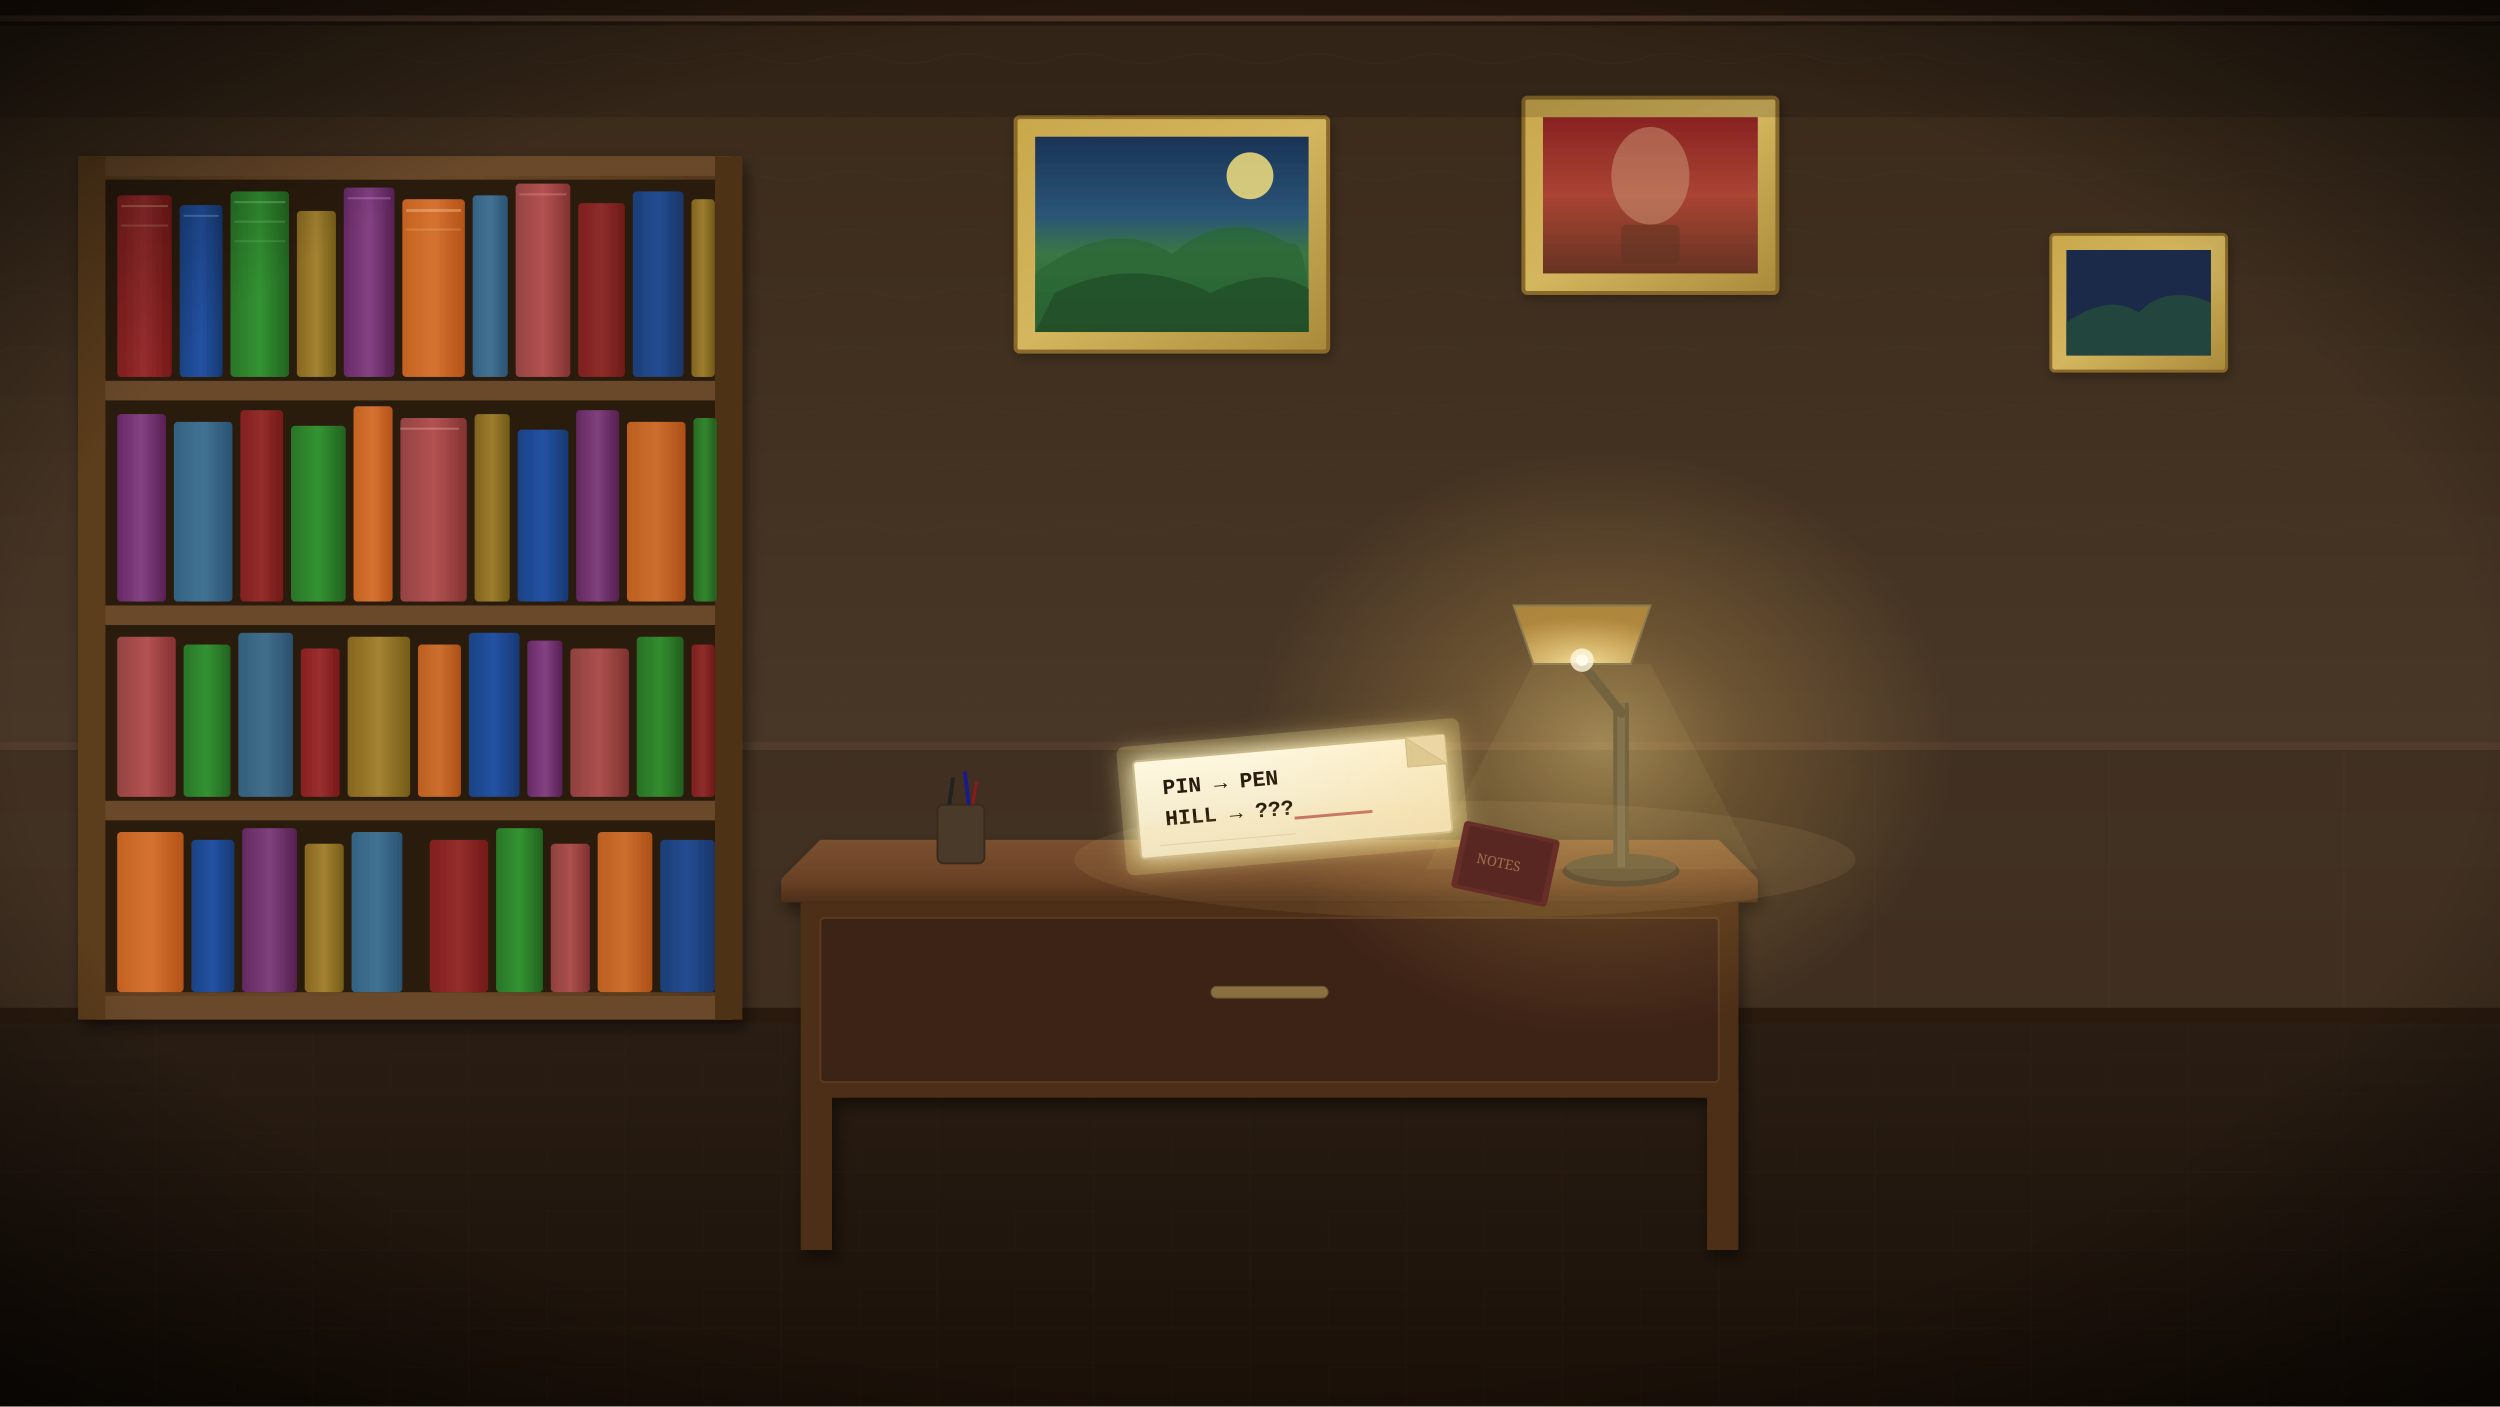
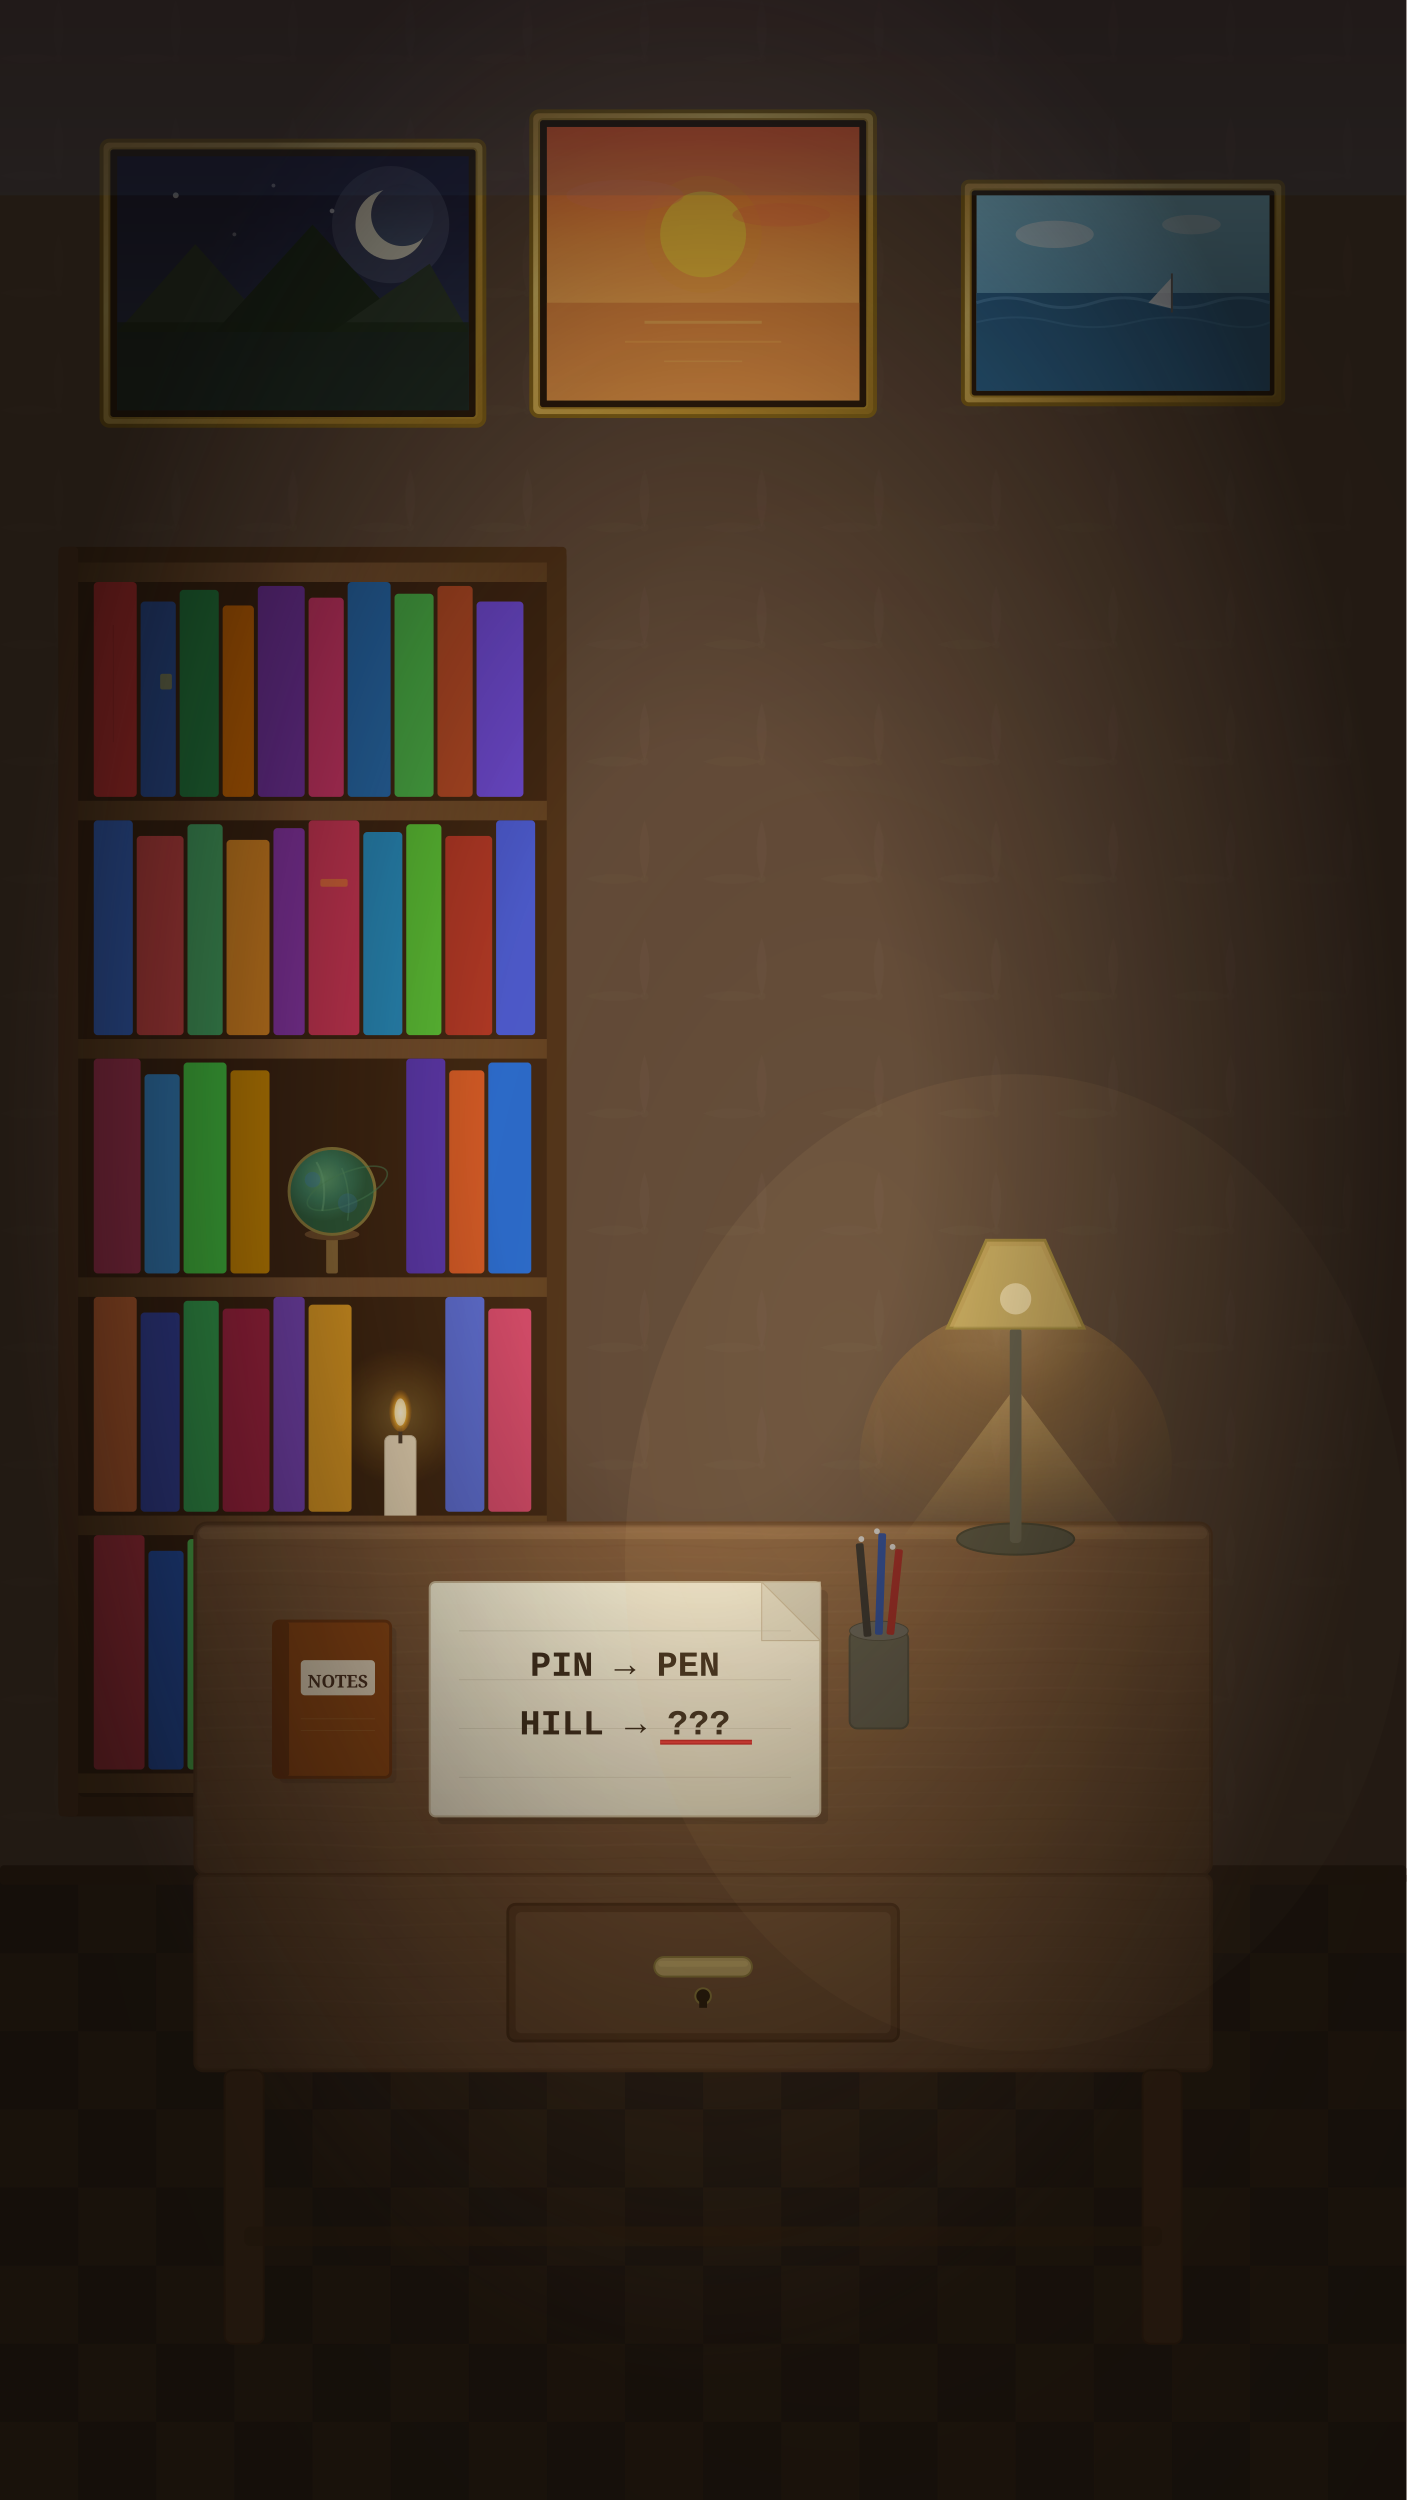
- <svg xmlns="http://www.w3.org/2000/svg" viewBox="0 0 1280 720" width="1280" height="720">
+ <svg xmlns="http://www.w3.org/2000/svg" viewBox="0 0 720 1280">
  <defs>
-     <linearGradient id="wallGrad" x1="0" y1="0" x2="0" y2="1">
-       <stop offset="0%" stop-color="#3a2a1a" />
-       <stop offset="60%" stop-color="#4a3828" />
-       <stop offset="100%" stop-color="#3d2d1d" />
-     </linearGradient>
-     <linearGradient id="floorGrad" x1="0" y1="0" x2="0" y2="1">
-       <stop offset="0%" stop-color="#2a1e14" />
-       <stop offset="100%" stop-color="#1a1008" />
-     </linearGradient>
-     <radialGradient id="lampGlow" cx="0.5" cy="0.5" r="0.5">
-       <stop offset="0%" stop-color="#ffdd88" stop-opacity="0.45" />
-       <stop offset="40%" stop-color="#ffcc66" stop-opacity="0.2" />
-       <stop offset="100%" stop-color="#ffcc66" stop-opacity="0" />
-     </radialGradient>
-     <radialGradient id="shadeGlow" cx="0.5" cy="1" r="0.8">
-       <stop offset="0%" stop-color="#ffe8a0" stop-opacity="0.9" />
-       <stop offset="100%" stop-color="#ddaa44" stop-opacity="0.6" />
-     </radialGradient>
-     <linearGradient id="shelfWood" x1="0" y1="0" x2="1" y2="0">
+     <pattern id="wallpaper" width="60" height="60" patternUnits="userSpaceOnUse">
+       <rect width="60" height="60" fill="#5a4535" />
+       <path d="M30 0 Q35 15 30 30 Q25 15 30 0Z" fill="#6b5545" opacity="0.3" />
+       <path d="M0 30 Q15 35 30 30 Q15 25 0 30Z" fill="#6b5545" opacity="0.2" />
+       <circle cx="30" cy="30" r="2" fill="#6b5545" opacity="0.15" />
+     </pattern>
+     <pattern id="floor" width="80" height="80" patternUnits="userSpaceOnUse">
+       <rect width="80" height="80" fill="#3a2a1a" />
+       <rect width="40" height="40" fill="#2e2218" />
+       <rect x="40" y="40" width="40" height="40" fill="#2e2218" />
+     </pattern>
+     <pattern id="woodGrain" width="200" height="20" patternUnits="userSpaceOnUse">
+       <rect width="200" height="20" fill="#6b4a2e" />
+       <path d="M0 5 Q50 3 100 6 Q150 4 200 5" stroke="#7d5a3a" stroke-width="1" fill="none" opacity="0.5" />
+       <path d="M0 12 Q40 10 80 13 Q140 11 200 12" stroke="#5c3a1e" stroke-width="0.8" fill="none" opacity="0.4" />
+       <path d="M0 18 Q60 16 120 19 Q180 17 200 18" stroke="#7d5a3a" stroke-width="0.6" fill="none" opacity="0.3" />
+     </pattern>
+     <linearGradient id="shelfWood" x1="0%" y1="0%" x2="100%" y2="0%">
      <stop offset="0%" stop-color="#5c3d1e" />
-       <stop offset="50%" stop-color="#6b4a2a" />
-       <stop offset="100%" stop-color="#543618" />
-     </linearGradient>
-     <linearGradient id="deskWood" x1="0" y1="0" x2="0" y2="1">
-       <stop offset="0%" stop-color="#6b4226" />
-       <stop offset="100%" stop-color="#4d2e18" />
-     </linearGradient>
-     <linearGradient id="deskTop" x1="0" y1="0" x2="0" y2="1">
-       <stop offset="0%" stop-color="#7a5030" />
-       <stop offset="100%" stop-color="#6b4226" />
-     </linearGradient>
-     <linearGradient id="noteGrad" x1="0" y1="0" x2="0.1" y2="1">
-       <stop offset="0%" stop-color="#fef8e0" />
-       <stop offset="100%" stop-color="#f0e4c0" />
-     </linearGradient>
-     <filter id="noteGlowFilter">
-       <feGaussianBlur in="SourceGraphic" stdDeviation="6" result="blur" />
-       <feComposite in="SourceGraphic" in2="blur" operator="over" />
-     </filter>
-     <radialGradient id="vignette" cx="0.5" cy="0.5" r="0.7">
-       <stop offset="0%" stop-color="black" stop-opacity="0" />
-       <stop offset="70%" stop-color="black" stop-opacity="0" />
-       <stop offset="100%" stop-color="black" stop-opacity="0.65" />
-     </radialGradient>
-     <pattern id="wallPat" x="0" y="0" width="60" height="60" patternUnits="userSpaceOnUse">
-       <rect width="60" height="60" fill="none" />
-       <path d="M0,30 Q15,25 30,30 Q45,35 60,30" stroke="#4a3828" stroke-width="0.5" fill="none" opacity="0.3" />
-       <path d="M0,0 Q15,-5 30,0 Q45,5 60,0" stroke="#4a3828" stroke-width="0.5" fill="none" opacity="0.3" transform="translate(0,60)" />
-     </pattern>
-     <pattern id="floorTile" x="0" y="0" width="80" height="40" patternUnits="userSpaceOnUse">
-       <rect width="80" height="40" fill="none" />
-       <rect x="0" y="0" width="80" height="40" stroke="#3a2a18" stroke-width="0.8" fill="none" opacity="0.3" />
-       <rect x="40" y="20" width="80" height="40" stroke="#3a2a18" stroke-width="0.8" fill="none" opacity="0.2" />
-     </pattern>
-     <linearGradient id="frameGold" x1="0" y1="0" x2="1" y2="1">
-       <stop offset="0%" stop-color="#c9a84c" />
-       <stop offset="50%" stop-color="#d4b65e" />
-       <stop offset="100%" stop-color="#a88a3a" />
-     </linearGradient>
-     <linearGradient id="paint1" x1="0" y1="0" x2="0" y2="1">
-       <stop offset="0%" stop-color="#1a3355" />
-       <stop offset="40%" stop-color="#2a5577" />
-       <stop offset="60%" stop-color="#3a7744" />
-       <stop offset="100%" stop-color="#2a5533" />
-     </linearGradient>
-     <linearGradient id="paint2" x1="0" y1="0" x2="0" y2="1">
-       <stop offset="0%" stop-color="#882222" />
-       <stop offset="50%" stop-color="#aa4433" />
-       <stop offset="100%" stop-color="#663322" />
-     </linearGradient>
-     <filter id="shadow">
-       <feDropShadow dx="2" dy="4" stdDeviation="4" flood-color="#000" flood-opacity="0.5" />
-     </filter>
-     <filter id="softShadow">
-       <feDropShadow dx="1" dy="2" stdDeviation="3" flood-color="#000" flood-opacity="0.3" />
-     </filter>
-     <linearGradient id="book1" x1="0" y1="0" x2="1" y2="0">
-       <stop offset="0%" stop-color="#8b2020" />
-       <stop offset="50%" stop-color="#a03030" />
-       <stop offset="100%" stop-color="#7a1818" />
-     </linearGradient>
-     <linearGradient id="book2" x1="0" y1="0" x2="1" y2="0">
-       <stop offset="0%" stop-color="#1a4488" />
-       <stop offset="50%" stop-color="#2255aa" />
-       <stop offset="100%" stop-color="#163a77" />
-     </linearGradient>
-     <linearGradient id="book3" x1="0" y1="0" x2="1" y2="0">
-       <stop offset="0%" stop-color="#2a7a2a" />
-       <stop offset="50%" stop-color="#339933" />
-       <stop offset="100%" stop-color="#226622" />
-     </linearGradient>
-     <linearGradient id="book4" x1="0" y1="0" x2="1" y2="0">
-       <stop offset="0%" stop-color="#8a6a20" />
-       <stop offset="50%" stop-color="#aa8833" />
-       <stop offset="100%" stop-color="#776018" />
-     </linearGradient>
-     <linearGradient id="book5" x1="0" y1="0" x2="1" y2="0">
-       <stop offset="0%" stop-color="#6a2a6a" />
-       <stop offset="50%" stop-color="#884488" />
-       <stop offset="100%" stop-color="#5a2058" />
-     </linearGradient>
-     <linearGradient id="book6" x1="0" y1="0" x2="1" y2="0">
-       <stop offset="0%" stop-color="#cc6622" />
-       <stop offset="50%" stop-color="#dd7733" />
-       <stop offset="100%" stop-color="#bb5518" />
-     </linearGradient>
-     <linearGradient id="book7" x1="0" y1="0" x2="1" y2="0">
-       <stop offset="0%" stop-color="#336688" />
-       <stop offset="50%" stop-color="#447799" />
-       <stop offset="100%" stop-color="#2a5577" />
-     </linearGradient>
-     <linearGradient id="book8" x1="0" y1="0" x2="1" y2="0">
-       <stop offset="0%" stop-color="#994444" />
-       <stop offset="50%" stop-color="#bb5555" />
-       <stop offset="100%" stop-color="#883333" />
-     </linearGradient>
+       <stop offset="50%" stop-color="#7a5230" />
+       <stop offset="100%" stop-color="#5c3d1e" />
+     </linearGradient>
+     <radialGradient id="lampGlow" cx="50%" cy="0%" r="80%">
+       <stop offset="0%" stop-color="#ffd080" stop-opacity="0.45" />
+       <stop offset="40%" stop-color="#ffb040" stop-opacity="0.2" />
+       <stop offset="100%" stop-color="#ffa020" stop-opacity="0" />
+     </radialGradient>
+     <linearGradient id="lampCone" x1="50%" y1="0%" x2="50%" y2="100%">
+       <stop offset="0%" stop-color="#ffe8a0" stop-opacity="0.6" />
+       <stop offset="100%" stop-color="#ffd060" stop-opacity="0" />
+     </linearGradient>
+     <radialGradient id="vignette" cx="50%" cy="45%">
+       <stop offset="30%" stop-color="transparent" />
+       <stop offset="100%" stop-color="#0a0705" stop-opacity="0.7" />
+     </radialGradient>
+     <linearGradient id="goldFrame" x1="0%" y1="0%" x2="100%" y2="100%">
+       <stop offset="0%" stop-color="#d4a040" />
+       <stop offset="30%" stop-color="#f0d070" />
+       <stop offset="70%" stop-color="#c89830" />
+       <stop offset="100%" stop-color="#a07820" />
+     </linearGradient>
+     <radialGradient id="candleFlame" cx="50%" cy="60%" r="50%">
+       <stop offset="0%" stop-color="#fff8e0" />
+       <stop offset="40%" stop-color="#ffcc44" />
+       <stop offset="100%" stop-color="#ff8800" stop-opacity="0" />
+     </radialGradient>
+     <radialGradient id="candleGlow" cx="50%" cy="50%" r="50%">
+       <stop offset="0%" stop-color="#ffdd66" stop-opacity="0.3" />
+       <stop offset="100%" stop-color="#ffaa22" stop-opacity="0" />
+     </radialGradient>
+     <radialGradient id="globeSurface" cx="40%" cy="35%" r="50%">
+       <stop offset="0%" stop-color="#5a9a6a" />
+       <stop offset="50%" stop-color="#3a7a5a" />
+       <stop offset="100%" stop-color="#2a5a3a" />
+     </radialGradient>
+     <linearGradient id="notePaper" x1="0%" y1="0%" x2="0%" y2="100%">
+       <stop offset="0%" stop-color="#f5f0d8" />
+       <stop offset="100%" stop-color="#e8e0c8" />
+     </linearGradient>
+     <linearGradient id="deskTop" x1="0%" y1="0%" x2="0%" y2="100%">
+       <stop offset="0%" stop-color="#8b6340" />
+       <stop offset="100%" stop-color="#6b4a2e" />
+     </linearGradient>
+     <linearGradient id="nightSky" x1="0%" y1="0%" x2="0%" y2="100%">
+       <stop offset="0%" stop-color="#1a1a3a" />
+       <stop offset="100%" stop-color="#2a3a5a" />
+     </linearGradient>
+     <linearGradient id="sunsetSky" x1="0%" y1="0%" x2="0%" y2="100%">
+       <stop offset="0%" stop-color="#ff6633" />
+       <stop offset="40%" stop-color="#ff9944" />
+       <stop offset="100%" stop-color="#ffcc66" />
+     </linearGradient>
+     <linearGradient id="seaSky" x1="0%" y1="0%" x2="0%" y2="100%">
+       <stop offset="0%" stop-color="#87CEEB" />
+       <stop offset="100%" stop-color="#4a90b8" />
+     </linearGradient>
+     <radialGradient id="warmAmbient" cx="60%" cy="55%" r="60%">
+       <stop offset="0%" stop-color="#ffd080" stop-opacity="0.08" />
+       <stop offset="100%" stop-color="#ff8020" stop-opacity="0" />
+     </radialGradient>
  </defs>
-   <rect width="1280" height="720" fill="url(#wallGrad)" />
-   <rect width="1280" height="720" fill="url(#wallPat)" />
-   <rect x="0" y="0" width="1280" height="8" fill="#2a1a0e" />
-   <rect x="0" y="8" width="1280" height="3" fill="#5a4030" />
-   <rect x="0" y="11" width="1280" height="2" fill="#2a1a0e" />
-   <rect x="0" y="380" width="1280" height="4" fill="#5a4030" opacity="0.5" />
-   <rect x="0" y="384" width="1280" height="136" fill="#352518" opacity="0.4" />
-   <line x1="80" y1="384" x2="80" y2="520" stroke="#4a3525" stroke-width="1" opacity="0.3" />
-   <line x1="200" y1="384" x2="200" y2="520" stroke="#4a3525" stroke-width="1" opacity="0.3" />
-   <line x1="320" y1="384" x2="320" y2="520" stroke="#4a3525" stroke-width="1" opacity="0.3" />
-   <line x1="960" y1="384" x2="960" y2="520" stroke="#4a3525" stroke-width="1" opacity="0.3" />
-   <line x1="1080" y1="384" x2="1080" y2="520" stroke="#4a3525" stroke-width="1" opacity="0.3" />
-   <line x1="1200" y1="384" x2="1200" y2="520" stroke="#4a3525" stroke-width="1" opacity="0.3" />
-   <rect x="0" y="520" width="1280" height="200" fill="url(#floorGrad)" />
-   <rect x="0" y="520" width="1280" height="200" fill="url(#floorTile)" opacity="0.4" />
-   <rect x="0" y="516" width="1280" height="8" fill="#2a1a0e" />
-   <g filter="url(#shadow)">
-     <rect x="40" y="80" width="340" height="440" rx="3" fill="url(#shelfWood)" />
-     <rect x="52" y="92" width="316" height="416" fill="#2a1a0e" />
-     <rect x="48" y="80" width="328" height="10" rx="2" fill="#6b4a2a" />
-     <rect x="48" y="195" width="328" height="10" rx="1" fill="#6b4a2a" />
-     <rect x="48" y="310" width="328" height="10" rx="1" fill="#6b4a2a" />
-     <rect x="48" y="410" width="328" height="10" rx="1" fill="#6b4a2a" />
-     <rect x="48" y="510" width="328" height="12" rx="2" fill="#6b4a2a" />
-     <rect x="40" y="80" width="14" height="442" fill="#5c3d1e" />
-     <rect x="366" y="80" width="14" height="442" fill="#4d3218" />
-     <rect x="60" y="100" width="28" height="93" rx="2" fill="url(#book1)" opacity="0.95" />
-     <rect x="62" y="105" width="24" height="1" fill="#ffddaa" opacity="0.3" />
-     <rect x="62" y="115" width="24" height="1" fill="#ffddaa" opacity="0.2" />
-     <rect x="92" y="105" width="22" height="88" rx="2" fill="url(#book2)" opacity="0.95" />
-     <rect x="94" y="110" width="18" height="1" fill="#aaddff" opacity="0.3" />
-     <rect x="118" y="98" width="30" height="95" rx="2" fill="url(#book3)" opacity="0.95" />
-     <rect x="120" y="103" width="26" height="1" fill="#aaffaa" opacity="0.3" />
-     <rect x="120" y="113" width="26" height="1" fill="#aaffaa" opacity="0.2" />
-     <rect x="120" y="123" width="26" height="1" fill="#aaffaa" opacity="0.15" />
-     <rect x="152" y="108" width="20" height="85" rx="2" fill="url(#book4)" opacity="0.95" />
-     <rect x="176" y="96" width="26" height="97" rx="2" fill="url(#book5)" opacity="0.95" />
-     <rect x="178" y="101" width="22" height="1" fill="#ddaaff" opacity="0.3" />
-     <rect x="206" y="102" width="32" height="91" rx="2" fill="url(#book6)" opacity="0.95" />
-     <rect x="208" y="107" width="28" height="1.5" fill="#ffddaa" opacity="0.35" />
-     <rect x="208" y="117" width="28" height="1" fill="#ffddaa" opacity="0.2" />
-     <rect x="242" y="100" width="18" height="93" rx="2" fill="url(#book7)" opacity="0.95" />
-     <rect x="264" y="94" width="28" height="99" rx="2" fill="url(#book8)" opacity="0.95" />
-     <rect x="266" y="99" width="24" height="1" fill="#ffaaaa" opacity="0.3" />
-     <rect x="296" y="104" width="24" height="89" rx="2" fill="url(#book1)" opacity="0.85" />
-     <rect x="324" y="98" width="26" height="95" rx="2" fill="url(#book2)" opacity="0.85" />
-     <rect x="354" y="102" width="12" height="91" rx="2" fill="url(#book4)" opacity="0.9" />
-     <rect x="60" y="212" width="25" height="96" rx="2" fill="url(#book5)" opacity="0.95" />
-     <rect x="89" y="216" width="30" height="92" rx="2" fill="url(#book7)" opacity="0.95" />
-     <rect x="123" y="210" width="22" height="98" rx="2" fill="url(#book1)" opacity="0.9" />
-     <rect x="149" y="218" width="28" height="90" rx="2" fill="url(#book3)" opacity="0.95" />
-     <rect x="181" y="208" width="20" height="100" rx="2" fill="url(#book6)" opacity="0.95" />
-     <rect x="205" y="214" width="34" height="94" rx="2" fill="url(#book8)" opacity="0.95" />
-     <rect x="205" y="219" width="30" height="1" fill="#ffcccc" opacity="0.3" />
-     <rect x="243" y="212" width="18" height="96" rx="2" fill="url(#book4)" opacity="0.9" />
-     <rect x="265" y="220" width="26" height="88" rx="2" fill="url(#book2)" opacity="0.95" />
-     <rect x="295" y="210" width="22" height="98" rx="2" fill="url(#book5)" opacity="0.9" />
-     <rect x="321" y="216" width="30" height="92" rx="2" fill="url(#book6)" opacity="0.9" />
-     <rect x="355" y="214" width="12" height="94" rx="2" fill="url(#book3)" opacity="0.85" />
-     <rect x="60" y="326" width="30" height="82" rx="2" fill="url(#book8)" opacity="0.95" />
-     <rect x="94" y="330" width="24" height="78" rx="2" fill="url(#book3)" opacity="0.95" />
-     <rect x="122" y="324" width="28" height="84" rx="2" fill="url(#book7)" opacity="0.9" />
-     <rect x="154" y="332" width="20" height="76" rx="2" fill="url(#book1)" opacity="0.95" />
-     <rect x="178" y="326" width="32" height="82" rx="2" fill="url(#book4)" opacity="0.95" />
-     <rect x="214" y="330" width="22" height="78" rx="2" fill="url(#book6)" opacity="0.9" />
-     <rect x="240" y="324" width="26" height="84" rx="2" fill="url(#book2)" opacity="0.95" />
-     <rect x="270" y="328" width="18" height="80" rx="2" fill="url(#book5)" opacity="0.95" />
-     <rect x="292" y="332" width="30" height="76" rx="2" fill="url(#book8)" opacity="0.9" />
-     <rect x="326" y="326" width="24" height="82" rx="2" fill="url(#book3)" opacity="0.9" />
-     <rect x="354" y="330" width="12" height="78" rx="2" fill="url(#book1)" opacity="0.85" />
-     <rect x="60" y="426" width="34" height="82" rx="2" fill="url(#book6)" opacity="0.95" />
-     <rect x="98" y="430" width="22" height="78" rx="2" fill="url(#book2)" opacity="0.95" />
-     <rect x="124" y="424" width="28" height="84" rx="2" fill="url(#book5)" opacity="0.9" />
-     <rect x="156" y="432" width="20" height="76" rx="2" fill="url(#book4)" opacity="0.95" />
-     <rect x="180" y="426" width="26" height="82" rx="2" fill="url(#book7)" opacity="0.95" />
-     <rect x="220" y="430" width="30" height="78" rx="2" fill="url(#book1)" opacity="0.9" />
-     <rect x="254" y="424" width="24" height="84" rx="2" fill="url(#book3)" opacity="0.95" />
-     <rect x="282" y="432" width="20" height="76" rx="2" fill="url(#book8)" opacity="0.9" />
-     <rect x="306" y="426" width="28" height="82" rx="2" fill="url(#book6)" opacity="0.9" />
-     <rect x="338" y="430" width="28" height="78" rx="2" fill="url(#book2)" opacity="0.85" />
-   </g>
-   <g filter="url(#softShadow)">
-     <rect x="520" y="60" width="160" height="120" rx="2" fill="url(#frameGold)" stroke="#8a6a2a" stroke-width="2" />
-     <rect x="530" y="70" width="140" height="100" fill="url(#paint1)" />
-     <circle cx="640" cy="90" r="12" fill="#ffe880" opacity="0.8" />
-     <path d="M530,140 Q570,110 600,130 Q630,105 660,125 Q670,120 670,170 L530,170Z" fill="#2a6633" opacity="0.7" />
-     <path d="M540,150 Q580,130 620,150 Q650,135 670,148 L670,170 L530,170Z" fill="#1a4422" opacity="0.6" />
-   </g>
-   <g filter="url(#softShadow)">
-     <rect x="780" y="50" width="130" height="100" rx="2" fill="url(#frameGold)" stroke="#8a6a2a" stroke-width="2" />
-     <rect x="790" y="60" width="110" height="80" fill="url(#paint2)" />
-     <ellipse cx="845" cy="90" rx="20" ry="25" fill="#cc9977" opacity="0.5" />
-     <rect x="830" y="115" width="30" height="20" rx="3" fill="#553322" opacity="0.4" />
-   </g>
-   <g filter="url(#softShadow)">
-     <rect x="1050" y="120" width="90" height="70" rx="2" fill="url(#frameGold)" stroke="#8a6a2a" stroke-width="1.5" />
-     <rect x="1058" y="128" width="74" height="54" fill="#1a2a4a" />
-     <path d="M1058,165 Q1080,150 1095,160 Q1110,145 1132,155 L1132,182 L1058,182Z" fill="#2a5533" opacity="0.6" />
-   </g>
-   <g filter="url(#shadow)">
-     <path d="M420,430 L880,430 L900,450 L400,450 Z" fill="url(#deskTop)" />
-     <rect x="400" y="450" width="500" height="12" rx="1" fill="url(#deskWood)" />
-     <rect x="410" y="462" width="480" height="100" fill="#4d2e18" />
-     <rect x="420" y="470" width="460" height="84" rx="2" fill="#3d2414" stroke="#5a3a20" stroke-width="1" />
-     <rect x="410" y="560" width="16" height="80" fill="#4d2e18" />
-     <rect x="874" y="560" width="16" height="80" fill="#4d2e18" />
-     <rect x="620" y="505" width="60" height="6" rx="3" fill="#8a7040" stroke="#6a5530" stroke-width="0.5" />
-   </g>
-   <g filter="url(#noteGlowFilter)" transform="translate(580, 390) rotate(-5)">
-     <rect x="-8" y="-8" width="176" height="66" rx="4" fill="#ffee88" opacity="0.2" />
-     <rect x="0" y="0" width="160" height="50" rx="2" fill="url(#noteGrad)" stroke="#c8b888" stroke-width="1" />
-     <path d="M140,0 L160,0 L160,15 Z" fill="#e8d8b0" />
-     <path d="M140,0 L160,15 L140,15 Z" fill="#d8c898" stroke="#c8b888" stroke-width="0.5" />
-     <text x="14" y="18" font-family="'Courier New', monospace" font-size="11" font-weight="bold" fill="#2a1a0a">PIN → PEN</text>
-     <text x="14" y="34" font-family="'Courier New', monospace" font-size="11" font-weight="bold" fill="#2a1a0a">HILL → ???</text>
-     <line x1="80" y1="36" x2="120" y2="36" stroke="#aa3333" stroke-width="1.5" opacity="0.7" />
-     <line x1="10" y1="44" x2="80" y2="44" stroke="#c8b888" stroke-width="0.5" opacity="0.5" />
-   </g>
-   <g>
-     <ellipse cx="820" cy="380" rx="180" ry="150" fill="url(#lampGlow)" />
-     <ellipse cx="830" cy="446" rx="30" ry="8" fill="#5a4a30" />
-     <ellipse cx="830" cy="444" rx="28" ry="7" fill="#6a5a3a" />
-     <rect x="826" y="360" width="8" height="84" fill="#6a5a3a" />
-     <rect x="828" y="360" width="4" height="84" fill="#7a6a4a" />
-     <line x1="830" y1="365" x2="810" y2="340" stroke="#6a5a3a" stroke-width="5" stroke-linecap="round" />
-     <path d="M780,310 Q795,300 810,340 L810,345 Q795,305 780,315 Z" fill="url(#shadeGlow)" opacity="0" />
-     <path d="M785,340 L835,340 L845,310 L775,310 Z" fill="url(#shadeGlow)" stroke="#8a7a50" stroke-width="1" />
-     <path d="M785,340 L730,445 L900,445 L845,340 Z" fill="#ffee88" opacity="0.06" />
-     <circle cx="810" cy="338" r="6" fill="#fff8dd" opacity="0.8" />
-     <circle cx="810" cy="338" r="3" fill="#fffef0" opacity="0.9" />
-   </g>
-   <g>
-     <rect x="480" y="412" width="24" height="30" rx="3" fill="#4a3a2a" stroke="#3a2a1a" stroke-width="1" />
-     <line x1="488" y1="398" x2="486" y2="412" stroke="#222" stroke-width="2" />
-     <line x1="494" y1="395" x2="496" y2="412" stroke="#1a1a8a" stroke-width="2" />
-     <line x1="500" y1="400" x2="498" y2="412" stroke="#8a1a1a" stroke-width="1.5" />
-   </g>
-   <g transform="translate(750, 420) rotate(12)">
-     <rect x="0" y="0" width="50" height="35" rx="2" fill="#5a2020" />
-     <rect x="3" y="2" width="44" height="31" fill="#4a1818" rx="1" />
-     <text x="10" y="20" font-family="serif" font-size="7" fill="#cc9966" opacity="0.6">NOTES</text>
-   </g>
-   <ellipse cx="750" cy="440" rx="200" ry="30" fill="#ffdd88" opacity="0.08" />
-   <rect width="1280" height="720" fill="url(#vignette)" />
-   <rect x="0" y="0" width="1280" height="60" fill="black" opacity="0.15" />
+   <rect width="720" height="1280" fill="url(#wallpaper)" />
+   <rect width="720" height="960" fill="#5a4535" opacity="0.3" />
+   <rect y="960" width="720" height="320" fill="url(#floor)" />
+   <rect y="955" width="720" height="10" fill="#3a2818" rx="2" />
+   <g transform="translate(60, 80)">
+     <rect x="-8" y="-8" width="196" height="146" rx="4" fill="url(#goldFrame)" stroke="#8a6818" stroke-width="2" />
+     <rect x="-4" y="-4" width="188" height="138" rx="2" fill="#2a1a0a" stroke="#b08828" stroke-width="1" />
+     <rect width="180" height="130" fill="url(#nightSky)" />
+     <circle cx="140" cy="35" r="18" fill="#f0e8c8" opacity="0.9" />
+     <circle cx="146" cy="30" r="16" fill="url(#nightSky)" />
+     <circle cx="140" cy="35" r="30" fill="#c8d8f0" opacity="0.15" />
+     <polygon points="0,90 40,45 80,90" fill="#2a3a2a" />
+     <polygon points="50,90 100,35 150,90" fill="#1a2a1a" />
+     <polygon points="110,90 160,55 180,90" fill="#2a3a2a" />
+     <rect y="85" width="180" height="45" fill="#1a2a18" opacity="0.8" />
+     <circle cx="30" cy="20" r="1.5" fill="#fff" opacity="0.7" />
+     <circle cx="80" cy="15" r="1" fill="#fff" opacity="0.5" />
+     <circle cx="110" cy="28" r="1.2" fill="#fff" opacity="0.6" />
+     <circle cx="60" cy="40" r="1" fill="#fff" opacity="0.4" />
+   </g>
+   <g transform="translate(280, 65)">
+     <rect x="-8" y="-8" width="176" height="156" rx="4" fill="url(#goldFrame)" stroke="#8a6818" stroke-width="2" />
+     <rect x="-4" y="-4" width="168" height="148" rx="2" fill="#2a1a0a" stroke="#b08828" stroke-width="1" />
+     <rect width="160" height="140" fill="url(#sunsetSky)" />
+     <circle cx="80" cy="55" r="22" fill="#ffdd44" opacity="0.8" />
+     <circle cx="80" cy="55" r="30" fill="#ffaa22" opacity="0.2" />
+     <ellipse cx="40" cy="35" rx="30" ry="8" fill="#ff8855" opacity="0.5" />
+     <ellipse cx="120" cy="45" rx="25" ry="6" fill="#ff7744" opacity="0.4" />
+     <rect y="90" width="160" height="50" fill="#dd7733" opacity="0.6" />
+     <line x1="50" y1="100" x2="110" y2="100" stroke="#ffcc66" stroke-width="1.5" opacity="0.5" />
+     <line x1="40" y1="110" x2="120" y2="110" stroke="#ffbb55" stroke-width="1" opacity="0.4" />
+     <line x1="60" y1="120" x2="100" y2="120" stroke="#ffcc66" stroke-width="0.8" opacity="0.3" />
+   </g>
+   <g transform="translate(500, 100)">
+     <rect x="-7" y="-7" width="164" height="114" rx="3" fill="url(#goldFrame)" stroke="#8a6818" stroke-width="2" />
+     <rect x="-3" y="-3" width="156" height="106" rx="2" fill="#2a1a0a" stroke="#b08828" stroke-width="1" />
+     <rect width="150" height="100" fill="url(#seaSky)" />
+     <rect y="50" width="150" height="50" fill="#2a6a9a" />
+     <path d="M0 55 Q15 50 30 55 Q45 60 60 55 Q75 50 90 55 Q105 60 120 55 Q135 50 150 55" stroke="#5aA0d0" stroke-width="1.5" fill="none" opacity="0.6" />
+     <path d="M0 65 Q20 60 40 65 Q60 70 80 65 Q100 60 120 65 Q140 70 150 65" stroke="#4a90c0" stroke-width="1" fill="none" opacity="0.5" />
+     <polygon points="100,42 100,58 88,55" fill="#fff" opacity="0.8" />
+     <line x1="100" y1="40" x2="100" y2="60" stroke="#666" stroke-width="1" />
+     <ellipse cx="40" cy="20" rx="20" ry="7" fill="#fff" opacity="0.5" />
+     <ellipse cx="110" cy="15" rx="15" ry="5" fill="#fff" opacity="0.4" />
+   </g>
+   <g transform="translate(30, 280)">
+     <rect x="0" y="0" width="260" height="650" fill="#4a2e16" rx="5" />
+     <rect x="10" y="10" width="240" height="630" fill="#3a2210" rx="3" />
+     <rect x="8" y="8" width="244" height="10" fill="url(#shelfWood)" rx="2" />
+     <rect x="18" y="18" width="22" height="110" rx="2" fill="#c83030" />
+     <rect x="42" y="28" width="18" height="100" rx="2" fill="#2850a0" />
+     <rect x="62" y="22" width="20" height="106" rx="2" fill="#208040" />
+     <rect x="84" y="30" width="16" height="98" rx="2" fill="#cc6600" />
+     <rect x="102" y="20" width="24" height="108" rx="2" fill="#7030a0" />
+     <rect x="128" y="26" width="18" height="102" rx="2" fill="#cc3366" />
+     <rect x="148" y="18" width="22" height="110" rx="2" fill="#2266aa" />
+     <rect x="172" y="24" width="20" height="104" rx="2" fill="#44aa44" />
+     <rect x="194" y="20" width="18" height="108" rx="2" fill="#aa4422" />
+     <rect x="214" y="28" width="24" height="100" rx="2" fill="#6644cc" />
+     <line x1="28" y1="40" x2="28" y2="100" stroke="#a02020" stroke-width="0.5" opacity="0.5" />
+     <rect x="52" y="65" width="6" height="8" rx="1" fill="#ffd700" opacity="0.4" />
+     <rect x="8" y="130" width="244" height="10" fill="url(#shelfWood)" rx="2" />
+     <rect x="18" y="140" width="20" height="110" rx="2" fill="#3366cc" />
+     <rect x="40" y="148" width="24" height="102" rx="2" fill="#cc4444" />
+     <rect x="66" y="142" width="18" height="108" rx="2" fill="#44aa66" />
+     <rect x="86" y="150" width="22" height="100" rx="2" fill="#dd8822" />
+     <rect x="110" y="144" width="16" height="106" rx="2" fill="#8833aa" />
+     <rect x="128" y="140" width="26" height="110" rx="2" fill="#cc3355" />
+     <rect x="156" y="146" width="20" height="104" rx="2" fill="#2288bb" />
+     <rect x="178" y="142" width="18" height="108" rx="2" fill="#55bb33" />
+     <rect x="198" y="148" width="24" height="102" rx="2" fill="#aa3322" />
+     <rect x="224" y="140" width="20" height="110" rx="2" fill="#4455cc" />
+     <rect x="134" y="170" width="14" height="4" rx="1" fill="#ffd700" opacity="0.3" />
+     <rect x="8" y="252" width="244" height="10" fill="url(#shelfWood)" rx="2" />
+     <rect x="18" y="262" width="24" height="110" rx="2" fill="#aa3355" />
+     <rect x="44" y="270" width="18" height="102" rx="2" fill="#3388cc" />
+     <rect x="64" y="264" width="22" height="108" rx="2" fill="#44cc44" />
+     <rect x="88" y="268" width="20" height="104" rx="2" fill="#cc8800" />
+     <g transform="translate(140, 310)">
+       <rect x="-3" y="40" width="6" height="22" fill="#8a6838" rx="1" />
+       <ellipse cx="0" cy="42" rx="14" ry="3" fill="#6a4828" />
+       <circle cx="0" cy="20" r="22" fill="url(#globeSurface)" stroke="#8a7a3a" stroke-width="1.5" />
+       <ellipse cx="0" cy="20" rx="22" ry="8" fill="none" stroke="#4a8a5a" stroke-width="0.8" opacity="0.5" transform="rotate(-23)" />
+       <path d="M-8 5 Q-2 15 -5 30" stroke="#6aaa7a" stroke-width="1" fill="none" opacity="0.5" />
+       <path d="M5 8 Q10 20 8 35" stroke="#5a9a6a" stroke-width="0.8" fill="none" opacity="0.4" />
+       <circle cx="-10" cy="14" r="4" fill="#3a7aaa" opacity="0.4" />
+       <circle cx="8" cy="26" r="5" fill="#3a7aaa" opacity="0.3" />
+     </g>
+     <rect x="178" y="262" width="20" height="110" rx="2" fill="#5533aa" />
+     <rect x="200" y="268" width="18" height="104" rx="2" fill="#cc5522" />
+     <rect x="220" y="264" width="22" height="108" rx="2" fill="#2266cc" />
+     <rect x="8" y="374" width="244" height="10" fill="url(#shelfWood)" rx="2" />
+     <rect x="18" y="384" width="22" height="110" rx="2" fill="#cc6633" />
+     <rect x="42" y="392" width="20" height="102" rx="2" fill="#3344aa" />
+     <rect x="64" y="386" width="18" height="108" rx="2" fill="#33aa55" />
+     <rect x="84" y="390" width="24" height="104" rx="2" fill="#aa2244" />
+     <rect x="110" y="384" width="16" height="110" rx="2" fill="#7744bb" />
+     <rect x="128" y="388" width="22" height="106" rx="2" fill="#dd9922" />
+     <g transform="translate(175, 445)">
+       <circle cx="0" cy="0" r="35" fill="url(#candleGlow)" />
+       <rect x="-8" y="10" width="16" height="44" rx="3" fill="#e8d8b8" stroke="#c8b898" stroke-width="0.5" />
+       <rect x="-1" y="2" width="2" height="12" fill="#4a3a2a" />
+       <ellipse cx="0" cy="-4" rx="6" ry="12" fill="url(#candleFlame)" />
+       <ellipse cx="0" cy="-2" rx="3" ry="7" fill="#fff8e0" opacity="0.7" />
+     </g>
+     <rect x="198" y="384" width="20" height="110" rx="2" fill="#5566cc" />
+     <rect x="220" y="390" width="22" height="104" rx="2" fill="#cc4466" />
+     <rect x="8" y="496" width="244" height="10" fill="url(#shelfWood)" rx="2" />
+     <rect x="18" y="506" width="26" height="120" rx="2" fill="#bb3344" />
+     <rect x="46" y="514" width="18" height="112" rx="2" fill="#2255bb" />
+     <rect x="66" y="508" width="22" height="118" rx="2" fill="#55cc55" />
+     <rect x="90" y="512" width="20" height="114" rx="2" fill="#dd7733" />
+     <rect x="112" y="508" width="24" height="118" rx="2" fill="#6633bb" />
+     <rect x="138" y="514" width="18" height="112" rx="2" fill="#cc4477" />
+     <rect x="158" y="506" width="22" height="120" rx="2" fill="#3377cc" />
+     <rect x="182" y="510" width="20" height="116" rx="2" fill="#44bb44" />
+     <rect x="204" y="508" width="18" height="118" rx="2" fill="#bb5522" />
+     <rect x="224" y="512" width="20" height="114" rx="2" fill="#5544bb" />
+     <rect x="8" y="628" width="244" height="10" fill="url(#shelfWood)" rx="2" />
+     <rect x="0" y="0" width="10" height="650" fill="#5a3820" rx="2" />
+     <rect x="250" y="0" width="10" height="650" fill="#4a2e16" rx="2" />
+   </g>
+   <g transform="translate(100, 780)">
+     <rect x="0" y="0" width="520" height="180" rx="6" fill="url(#deskTop)" stroke="#5a3a20" stroke-width="2" />
+     <rect x="0" y="0" width="520" height="180" rx="6" fill="url(#woodGrain)" opacity="0.5" />
+     <rect x="2" y="2" width="516" height="6" rx="3" fill="#a07850" opacity="0.4" />
+     <g transform="translate(420, -60)">
+       <path d="M-60 70 L0 -10 L60 70Z" fill="url(#lampCone)" opacity="0.7" />
+       <circle cx="0" cy="30" r="80" fill="url(#lampGlow)" />
+       <ellipse cx="0" cy="68" rx="30" ry="8" fill="#4a4a3a" stroke="#3a3a2a" stroke-width="1" />
+       <rect x="-3" y="-40" width="6" height="110" fill="#5a5a4a" rx="2" />
+       <path d="M-35 -40 L-15 -85 L15 -85 L35 -40Z" fill="#c8a858" stroke="#a08838" stroke-width="1.5" />
+       <path d="M-32 -40 L-13 -82 L13 -82 L32 -40Z" fill="#ddc878" opacity="0.3" />
+       <circle cx="0" cy="-55" r="8" fill="#ffeebb" opacity="0.8" />
+     </g>
+     <g transform="translate(120, 30)">
+       <rect x="4" y="4" width="200" height="120" rx="3" fill="#000" opacity="0.15" />
+       <rect x="0" y="0" width="200" height="120" rx="3" fill="url(#notePaper)" stroke="#c8b898" stroke-width="1" />
+       <path d="M170 0 L200 0 L200 30Z" fill="#d8d0b8" stroke="#c8b898" stroke-width="0.5" />
+       <path d="M170 0 L200 30 L170 30Z" fill="#e8e0c8" stroke="#c8b898" stroke-width="0.5" />
+       <line x1="15" y1="25" x2="185" y2="25" stroke="#c8c0a8" stroke-width="0.5" opacity="0.5" />
+       <line x1="15" y1="50" x2="185" y2="50" stroke="#c8c0a8" stroke-width="0.5" opacity="0.5" />
+       <line x1="15" y1="75" x2="185" y2="75" stroke="#c8c0a8" stroke-width="0.5" opacity="0.5" />
+       <line x1="15" y1="100" x2="185" y2="100" stroke="#c8c0a8" stroke-width="0.5" opacity="0.5" />
+       <text x="100" y="48" text-anchor="middle" font-family="'Courier New', monospace" font-size="18" font-weight="bold" fill="#3a2a1a">PIN → PEN</text>
+       <text x="100" y="78" text-anchor="middle" font-family="'Courier New', monospace" font-size="18" font-weight="bold" fill="#3a2a1a">HILL → ???</text>
+       <line x1="118" y1="82" x2="165" y2="82" stroke="#cc2222" stroke-width="2.5" />
+       <line x1="118" y1="82" x2="165" y2="82" stroke="#ff4444" stroke-width="1" opacity="0.6" />
+     </g>
+     <g transform="translate(40, 50)">
+       <rect x="3" y="3" width="60" height="80" rx="3" fill="#000" opacity="0.1" />
+       <rect x="0" y="0" width="60" height="80" rx="3" fill="#8b4513" stroke="#6a3410" stroke-width="1.5" />
+       <rect x="0" y="0" width="8" height="80" rx="2" fill="#6a3410" />
+       <rect x="14" y="20" width="38" height="18" rx="2" fill="#f0e8d0" opacity="0.9" />
+       <text x="33" y="34" text-anchor="middle" font-family="serif" font-size="9" font-weight="bold" fill="#4a3020">NOTES</text>
+       <line x1="14" y1="50" x2="52" y2="50" stroke="#a06830" stroke-width="0.5" opacity="0.5" />
+       <line x1="14" y1="56" x2="52" y2="56" stroke="#a06830" stroke-width="0.5" opacity="0.5" />
+     </g>
+     <g transform="translate(350, 35)">
+       <rect x="-15" y="20" width="30" height="50" rx="4" fill="#4a4a40" stroke="#3a3a30" stroke-width="1" />
+       <ellipse cx="0" cy="20" rx="15" ry="5" fill="#555550" stroke="#3a3a30" stroke-width="0.5" />
+       <rect x="-8" y="-25" width="4" height="48" rx="1" fill="#222" transform="rotate(-5, -6, 20)" />
+       <rect x="-2" y="-30" width="4" height="52" rx="1" fill="#1a3a8a" transform="rotate(2, 0, 20)" />
+       <rect x="4" y="-22" width="4" height="44" rx="1" fill="#8a1a1a" transform="rotate(6, 6, 20)" />
+       <circle cx="-9" cy="-27" r="1.5" fill="#c0c0c0" />
+       <circle cx="-1" cy="-31" r="1.5" fill="#c0c0c0" />
+       <circle cx="7" cy="-23" r="1.5" fill="#c0c0c0" />
+     </g>
+   </g>
+   <g transform="translate(100, 960)">
+     <rect x="0" y="0" width="520" height="100" rx="4" fill="#6b4a2e" stroke="#5a3a20" stroke-width="2" />
+     <rect x="0" y="0" width="520" height="100" rx="4" fill="url(#woodGrain)" opacity="0.4" />
+     <rect x="160" y="15" width="200" height="70" rx="4" fill="#5a3a20" stroke="#4a2e16" stroke-width="1.5" />
+     <rect x="164" y="19" width="192" height="62" rx="3" fill="#6b4a2e" />
+     <rect x="235" y="42" width="50" height="10" rx="5" fill="#b8a060" stroke="#8a7838" stroke-width="1" />
+     <rect x="237" y="44" width="46" height="3" rx="1.5" fill="#d0b870" opacity="0.5" />
+     <circle cx="260" cy="62" r="4" fill="#2a1a0a" stroke="#8a7838" stroke-width="1" />
+     <rect x="258" y="62" width="4" height="6" fill="#2a1a0a" />
+   </g>
+   <rect x="115" y="1060" width="20" height="140" rx="4" fill="#5a3a20" stroke="#4a2e16" stroke-width="1" />
+   <rect x="585" y="1060" width="20" height="140" rx="4" fill="#5a3a20" stroke="#4a2e16" stroke-width="1" />
+   <rect x="125" y="1140" width="470" height="10" rx="3" fill="#4a2e16" opacity="0.6" />
+   <ellipse cx="520" cy="800" rx="200" ry="250" fill="#ffd080" opacity="0.06" />
+   <rect width="720" height="1280" fill="url(#warmAmbient)" />
+   <rect width="720" height="1280" fill="url(#vignette)" />
+   <rect width="720" height="100" fill="url(#nightSky)" opacity="0.15" />
</svg>
